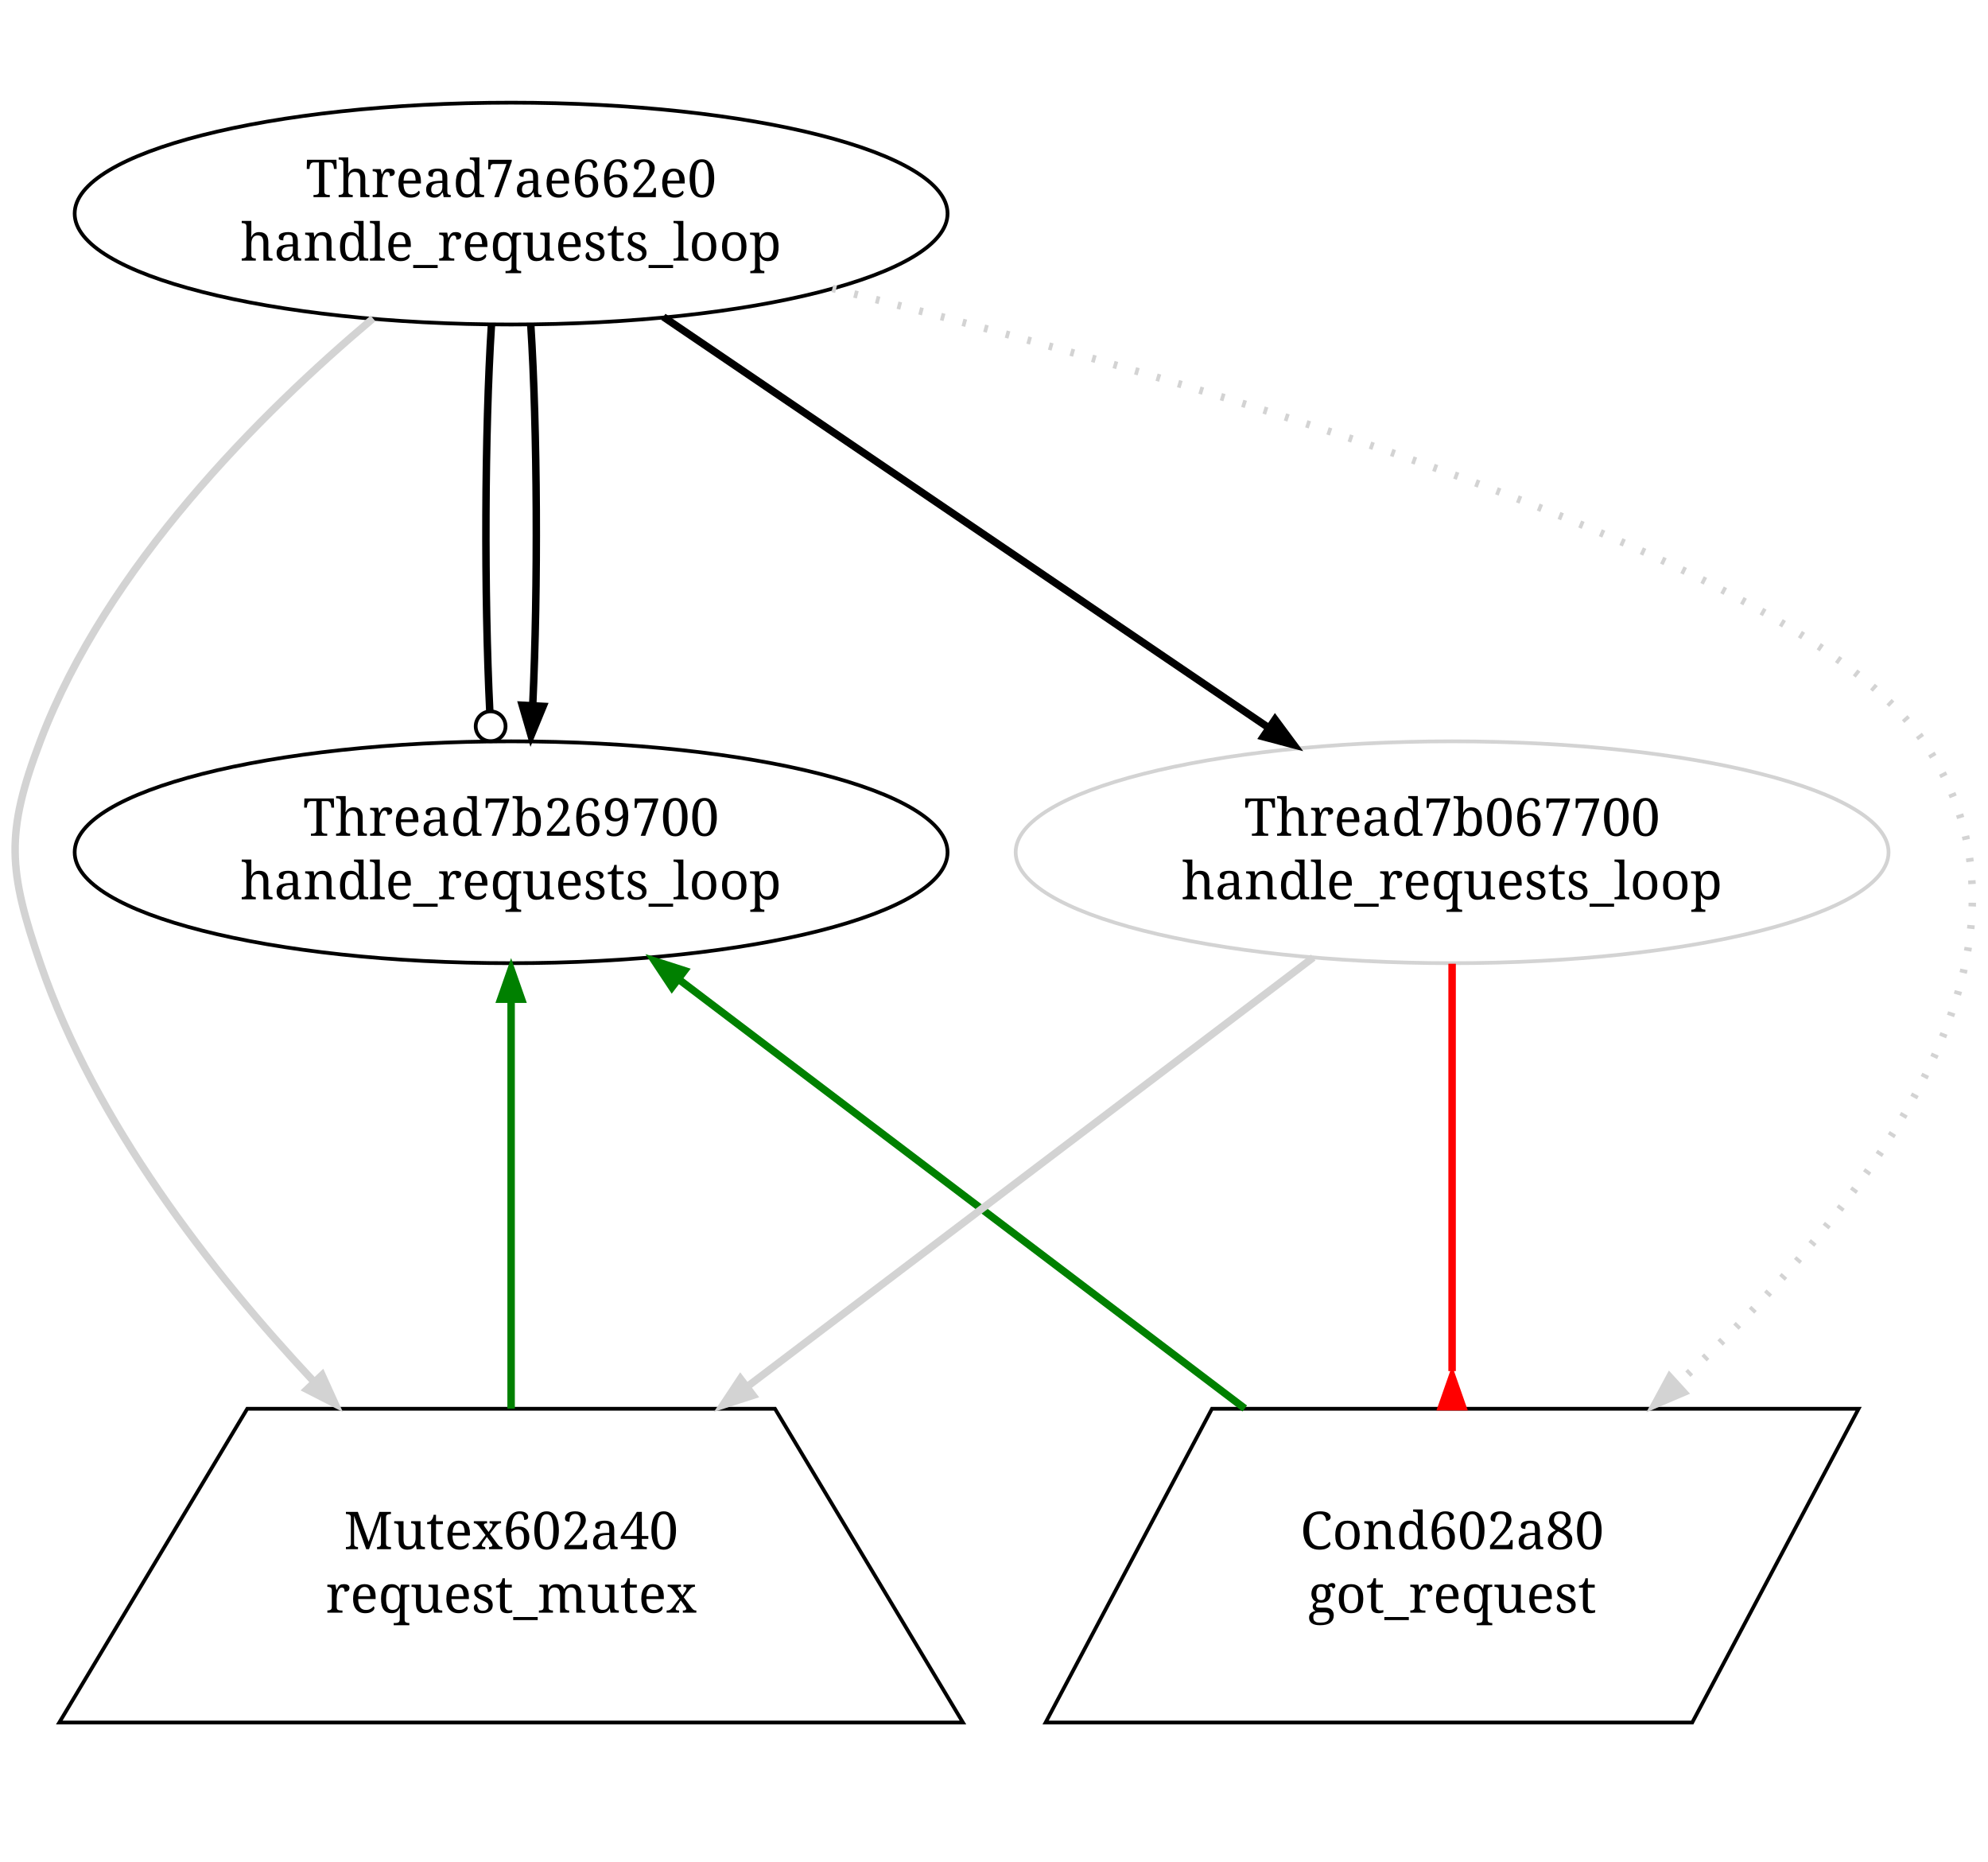
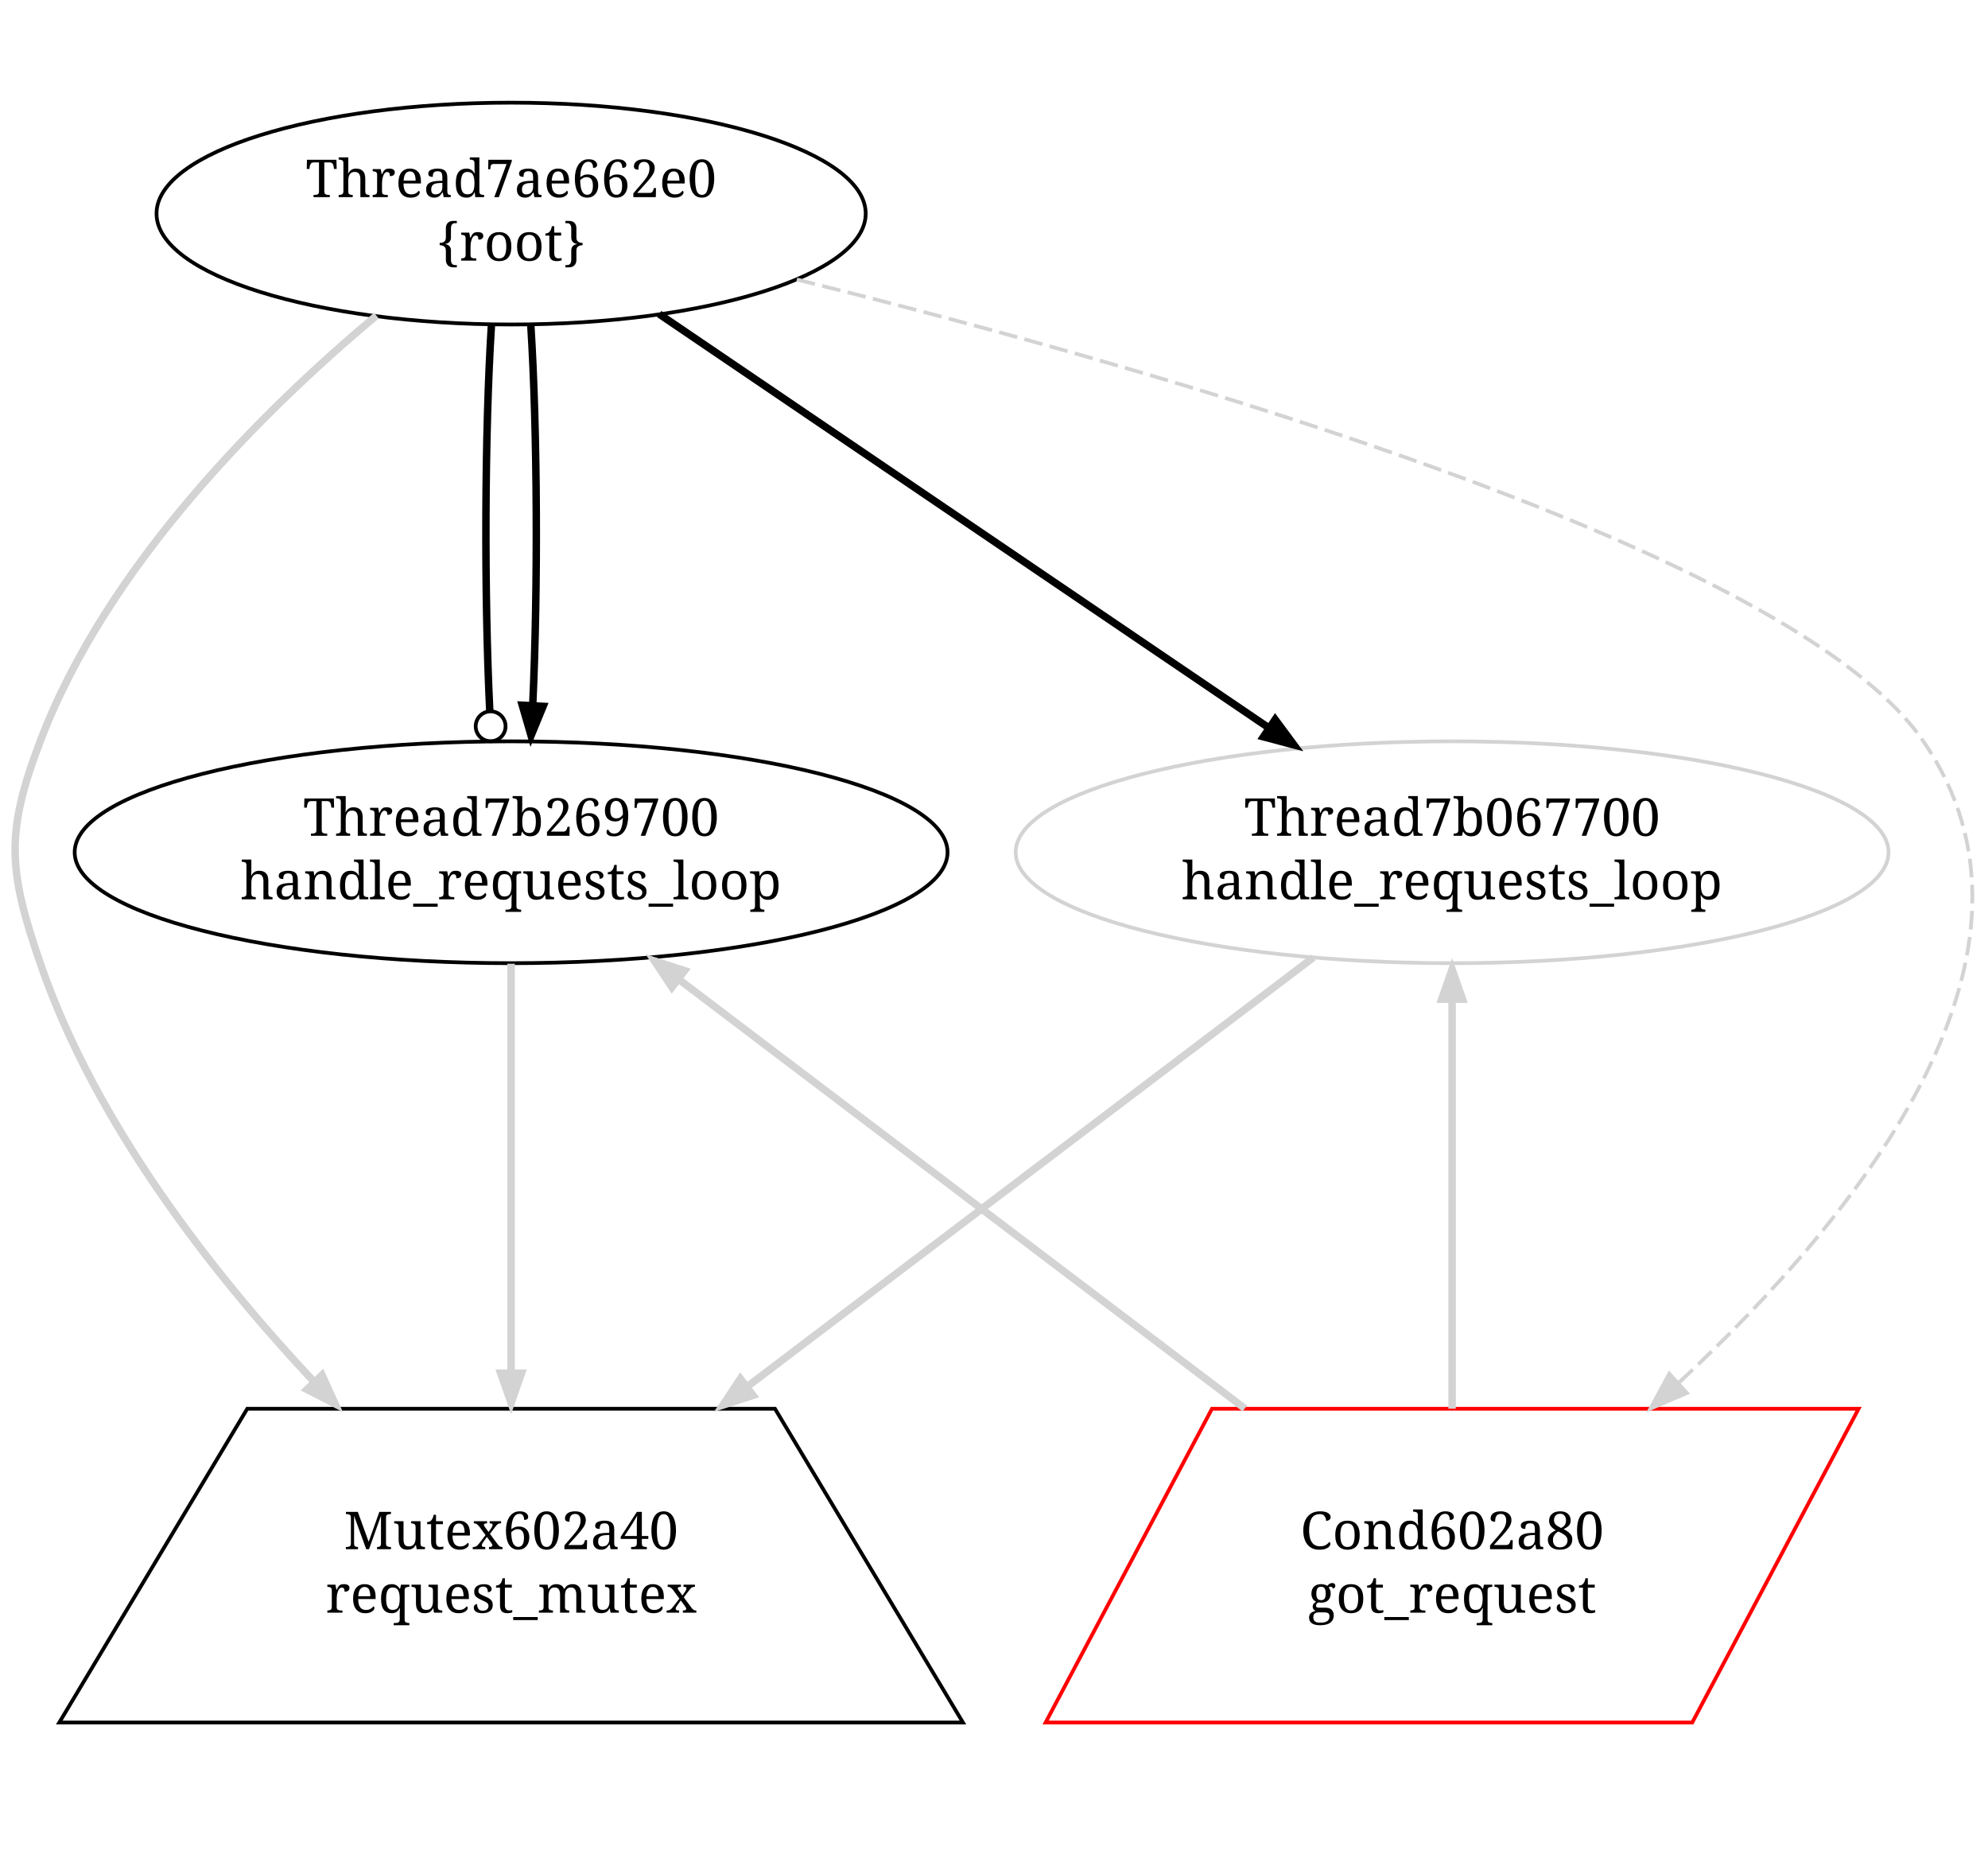
<svg xmlns="http://www.w3.org/2000/svg" width="532pt" height="498pt" viewBox="0.00 0.00 532.39 498.00">
  <g id="graph1" class="graph" transform="scale(1 1) rotate(0) translate(4 494)">
    <polygon fill="white" stroke="white" points="-4,5 -4,-494 529.388,-494 529.388,5 -4,5" />
    <g id="node1" class="node">
      <polygon fill="none" stroke="black" points="203.543,-117 62.211,-117 11.877,-33 253.877,-33 203.543,-117" />
      <text text-anchor="middle" x="132.877" y="-79.4" font-family="Times Roman,serif" font-size="14.00">Mutex602a40</text>
      <text text-anchor="middle" x="132.877" y="-62.4" font-family="Times Roman,serif" font-size="14.00">request_mutex</text>
    </g>
    <g id="node2" class="node">
-       <polygon fill="none" stroke="black" points="493.736,-117 320.565,-117 276.018,-33 449.188,-33 493.736,-117" />
+       <polygon fill="none" stroke="red" points="493.736,-117 320.565,-117 276.018,-33 449.188,-33 493.736,-117" />
      <text text-anchor="middle" x="384.877" y="-79.4" font-family="Times Roman,serif" font-size="14.00">Cond602a80</text>
      <text text-anchor="middle" x="384.877" y="-62.4" font-family="Times Roman,serif" font-size="14.00">got_request</text>
    </g>
    <g id="node3" class="node">
-       <ellipse fill="none" stroke="black" cx="132.877" cy="-437" rx="116.88" ry="29.698" />
+       <ellipse fill="none" stroke="black" cx="132.877" cy="-437" rx="94.96" ry="29.698" />
      <text text-anchor="middle" x="132.877" y="-441.4" font-family="Times Roman,serif" font-size="14.00">Thread7ae662e0</text>
-       <text text-anchor="middle" x="132.877" y="-424.4" font-family="Times Roman,serif" font-size="14.00">handle_requests_loop</text>
+       <text text-anchor="middle" x="132.877" y="-424.4" font-family="Times Roman,serif" font-size="14.00">{root}</text>
    </g>
    <g id="edge4" class="edge">
-       <path fill="none" stroke="lightgray" stroke-width="2" d="M95.898,-408.925C65.485,-383.317 24.613,-342.466 6.877,-296 -2.633,-271.087 -1.815,-261.21 6.877,-236 21.488,-193.621 52.35,-153.871 79.872,-124.471" />
+       <path fill="none" stroke="lightgray" stroke-width="2" d="M96.798,-409.681C66.297,-384.125 24.789,-342.926 6.877,-296 -2.633,-271.087 -1.815,-261.21 6.877,-236 21.488,-193.621 52.35,-153.871 79.872,-124.471" />
      <polygon fill="lightgray" stroke="lightgray" points="82.415,-126.876 86.785,-117.224 77.35,-122.044 82.415,-126.876" />
    </g>
    <g id="edge6" class="edge">
-       <path fill="none" stroke="lightgray" stroke-width="2" stroke-dasharray="1,5" d="M218.925,-416.958C319.54,-391.578 476.723,-345.192 510.877,-296 550.168,-239.407 494.792,-169.726 445.529,-123.92" />
+       <path fill="none" stroke="lightgray" stroke-dasharray="5,2" d="M209.399,-419.342C309.301,-394.559 475.625,-346.774 510.877,-296 550.168,-239.407 494.792,-169.726 445.529,-123.92" />
      <polygon fill="lightgray" stroke="lightgray" points="447.752,-121.211 438.005,-117.059 443.036,-126.383 447.752,-121.211" />
    </g>
    <g id="node5" class="node">
      <ellipse fill="none" stroke="black" cx="132.877" cy="-266" rx="116.88" ry="29.698" />
      <text text-anchor="middle" x="132.877" y="-270.4" font-family="Times Roman,serif" font-size="14.00">Thread7b269700</text>
      <text text-anchor="middle" x="132.877" y="-253.4" font-family="Times Roman,serif" font-size="14.00">handle_requests_loop</text>
    </g>
    <g id="edge2" class="edge">
      <path fill="none" stroke="black" stroke-width="2" d="M127.61,-407.214C125.794,-378.491 125.646,-334.908 127.166,-303.763" />
      <ellipse fill="none" stroke="black" cx="127.391" cy="-299.725" rx="4" ry="4" />
    </g>
    <g id="edge8" class="edge">
      <path fill="none" stroke="black" stroke-width="2" d="M138.144,-407.214C139.921,-379.102 140.101,-336.756 138.682,-305.768" />
      <polygon fill="black" stroke="black" points="142.175,-305.528 138.14,-295.731 135.185,-305.905 142.175,-305.528" />
    </g>
    <g id="node10" class="node">
      <ellipse fill="none" stroke="lightgray" cx="384.877" cy="-266" rx="116.88" ry="29.698" />
      <text text-anchor="middle" x="384.877" y="-270.4" font-family="Times Roman,serif" font-size="14.00">Thread7b067700</text>
      <text text-anchor="middle" x="384.877" y="-253.4" font-family="Times Roman,serif" font-size="14.00">handle_requests_loop</text>
    </g>
    <g id="edge10" class="edge">
-       <path fill="none" stroke="black" stroke-width="2" d="M173.645,-409.336C217.707,-379.436 287.948,-331.773 335.204,-299.707" />
-       <polygon fill="black" stroke="black" points="337.439,-302.42 343.749,-293.908 333.509,-296.627 337.439,-302.42" />
+       <path fill="none" stroke="black" stroke-width="2" d="M172.529,-410.093C216.594,-380.192 287.806,-331.869 335.465,-299.53" />
+       <polygon fill="black" stroke="black" points="337.474,-302.396 343.783,-293.885 333.543,-296.604 337.474,-302.396" />
    </g>
    <g id="edge12" class="edge">
-       <path fill="none" stroke="green" stroke-width="2" d="M132.877,-225.852C132.877,-193.938 132.877,-149.43 132.877,-117.034" />
-       <polygon fill="green" stroke="green" points="129.377,-226.156 132.877,-236.156 136.377,-226.156 129.377,-226.156" />
+       <path fill="none" stroke="lightgray" stroke-width="2" d="M132.877,-236.156C132.877,-207.031 132.877,-162.114 132.877,-127.092" />
+       <polygon fill="lightgray" stroke="lightgray" points="136.377,-127.034 132.877,-117.034 129.377,-127.034 136.377,-127.034" />
    </g>
    <g id="edge14" class="edge">
-       <path fill="none" stroke="green" stroke-width="2" d="M178.244,-231.615C220.619,-199.497 283.977,-151.476 329.355,-117.082" />
-       <polygon fill="green" stroke="green" points="175.916,-228.988 170.06,-237.817 180.144,-234.566 175.916,-228.988" />
+       <path fill="none" stroke="lightgray" stroke-width="2" d="M178.244,-231.615C220.619,-199.497 283.977,-151.476 329.355,-117.082" />
+       <polygon fill="lightgray" stroke="lightgray" points="175.916,-228.988 170.06,-237.817 180.144,-234.566 175.916,-228.988" />
    </g>
    <g id="edge16" class="edge">
      <path fill="none" stroke="lightgray" stroke-width="2" d="M347.693,-237.817C307.96,-207.702 244.253,-159.416 196.516,-123.234" />
      <polygon fill="lightgray" stroke="lightgray" points="198.482,-120.333 188.399,-117.082 194.254,-125.912 198.482,-120.333" />
    </g>
    <g id="edge18" class="edge">
-       <path fill="none" stroke="red" stroke-width="2" d="M384.877,-236.156C384.877,-207.031 384.877,-162.114 384.877,-127.092" />
-       <polygon fill="red" stroke="red" points="388.377,-117.034 384.877,-127.034 381.377,-117.034 388.377,-117.034" />
+       <path fill="none" stroke="lightgray" stroke-width="2" d="M384.877,-225.852C384.877,-193.938 384.877,-149.43 384.877,-117.034" />
+       <polygon fill="lightgray" stroke="lightgray" points="381.377,-226.156 384.877,-236.156 388.377,-226.156 381.377,-226.156" />
    </g>
  </g>
</svg>
